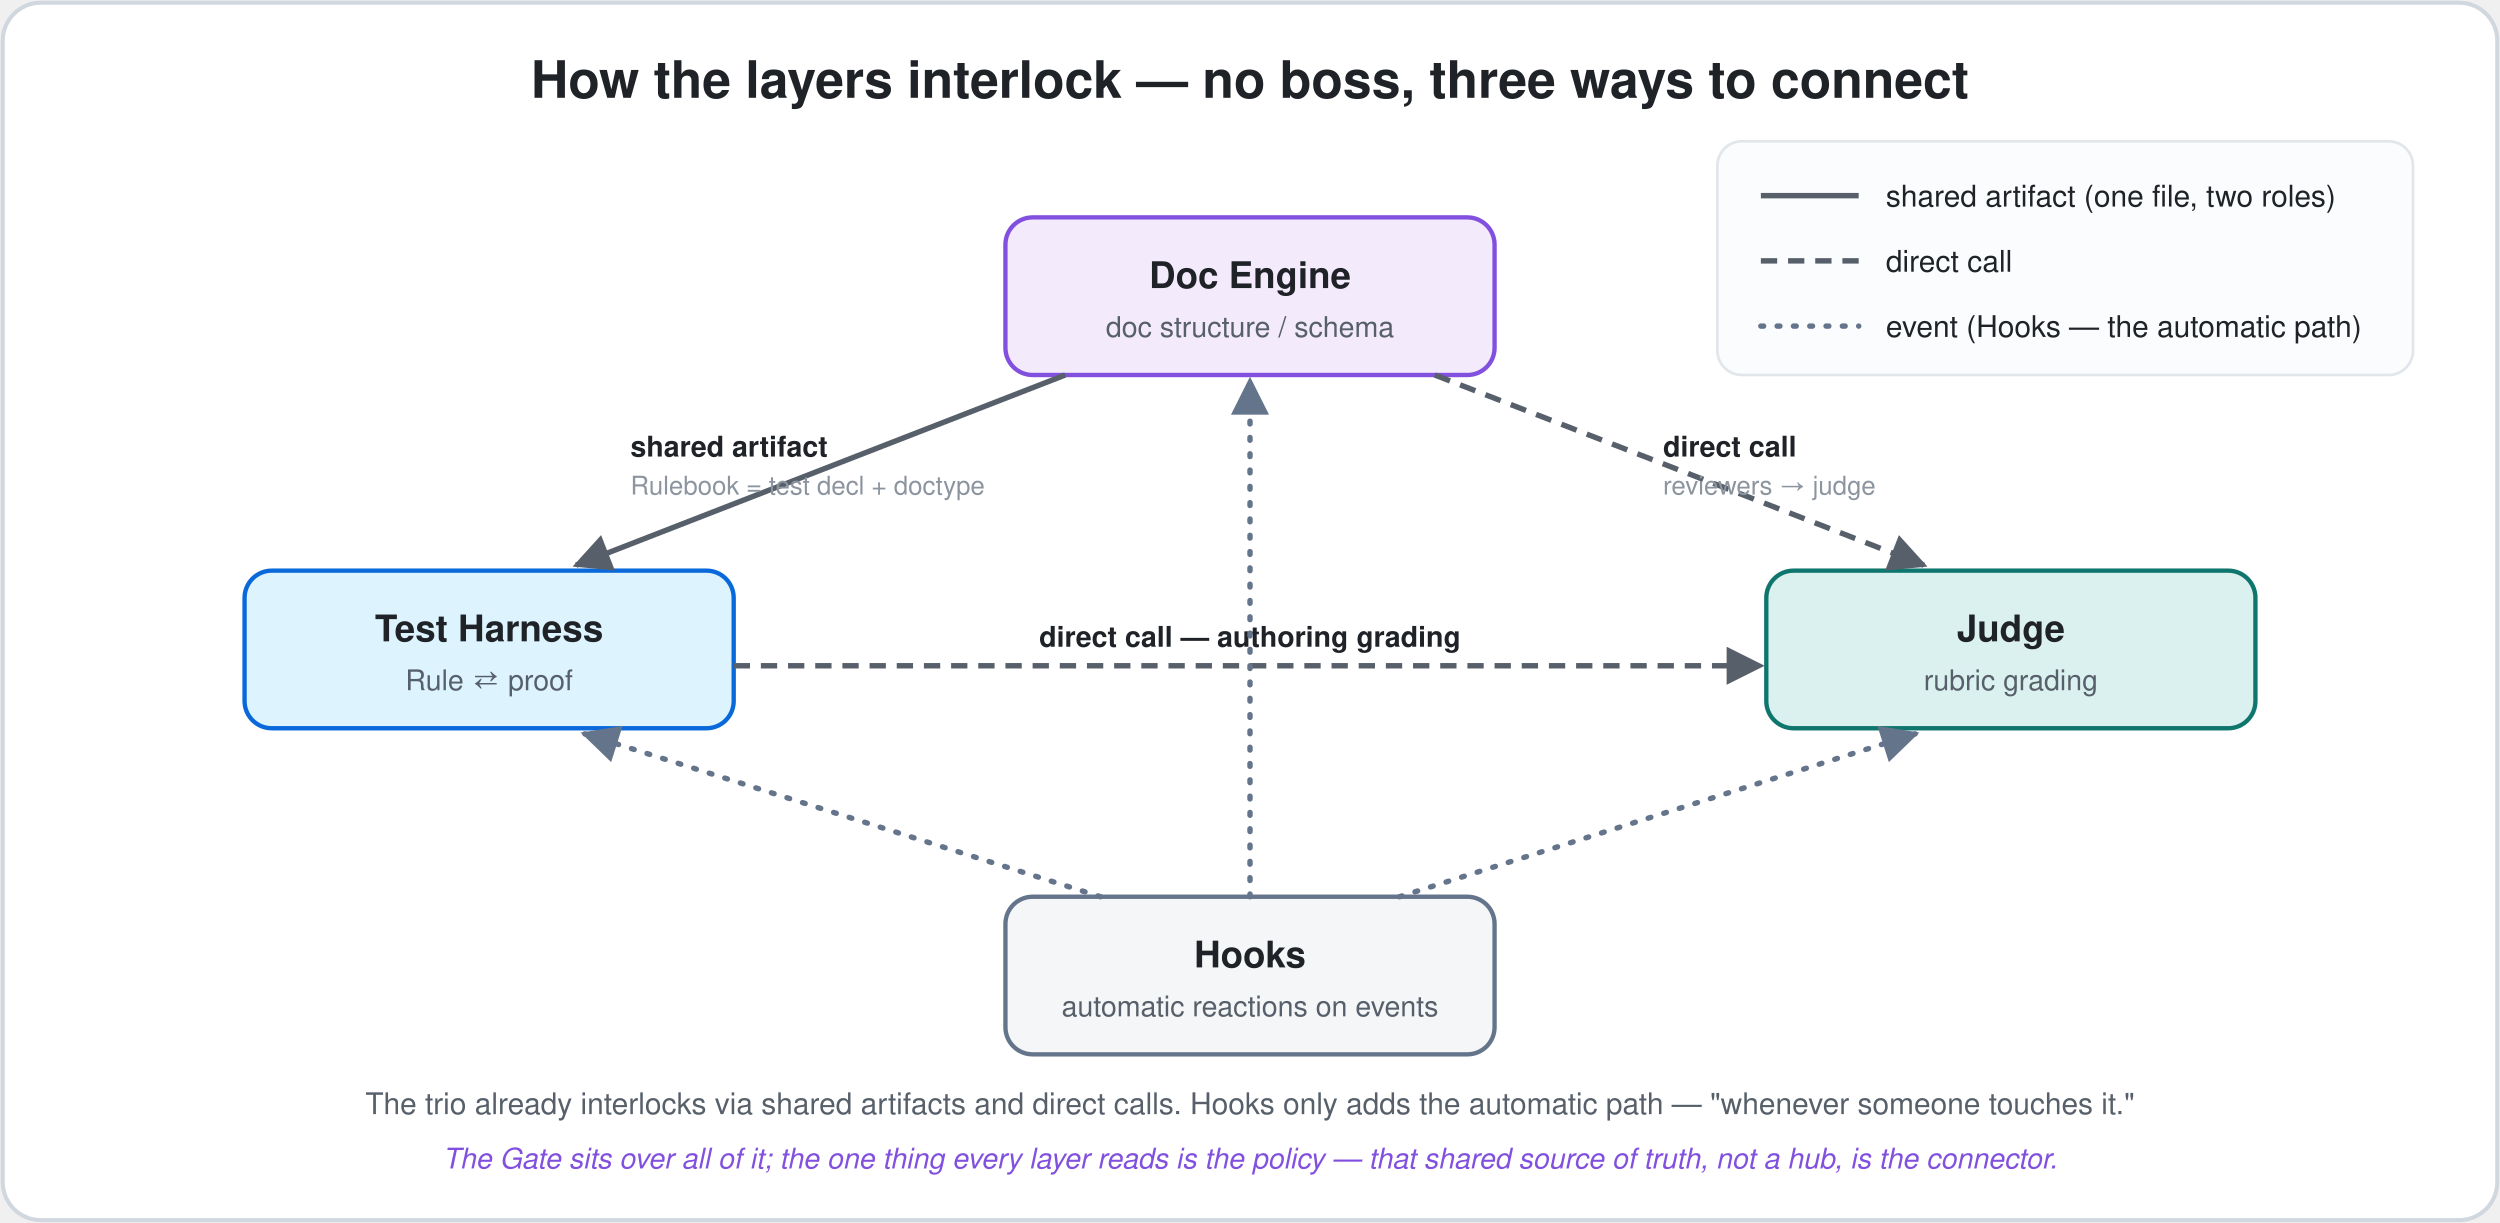
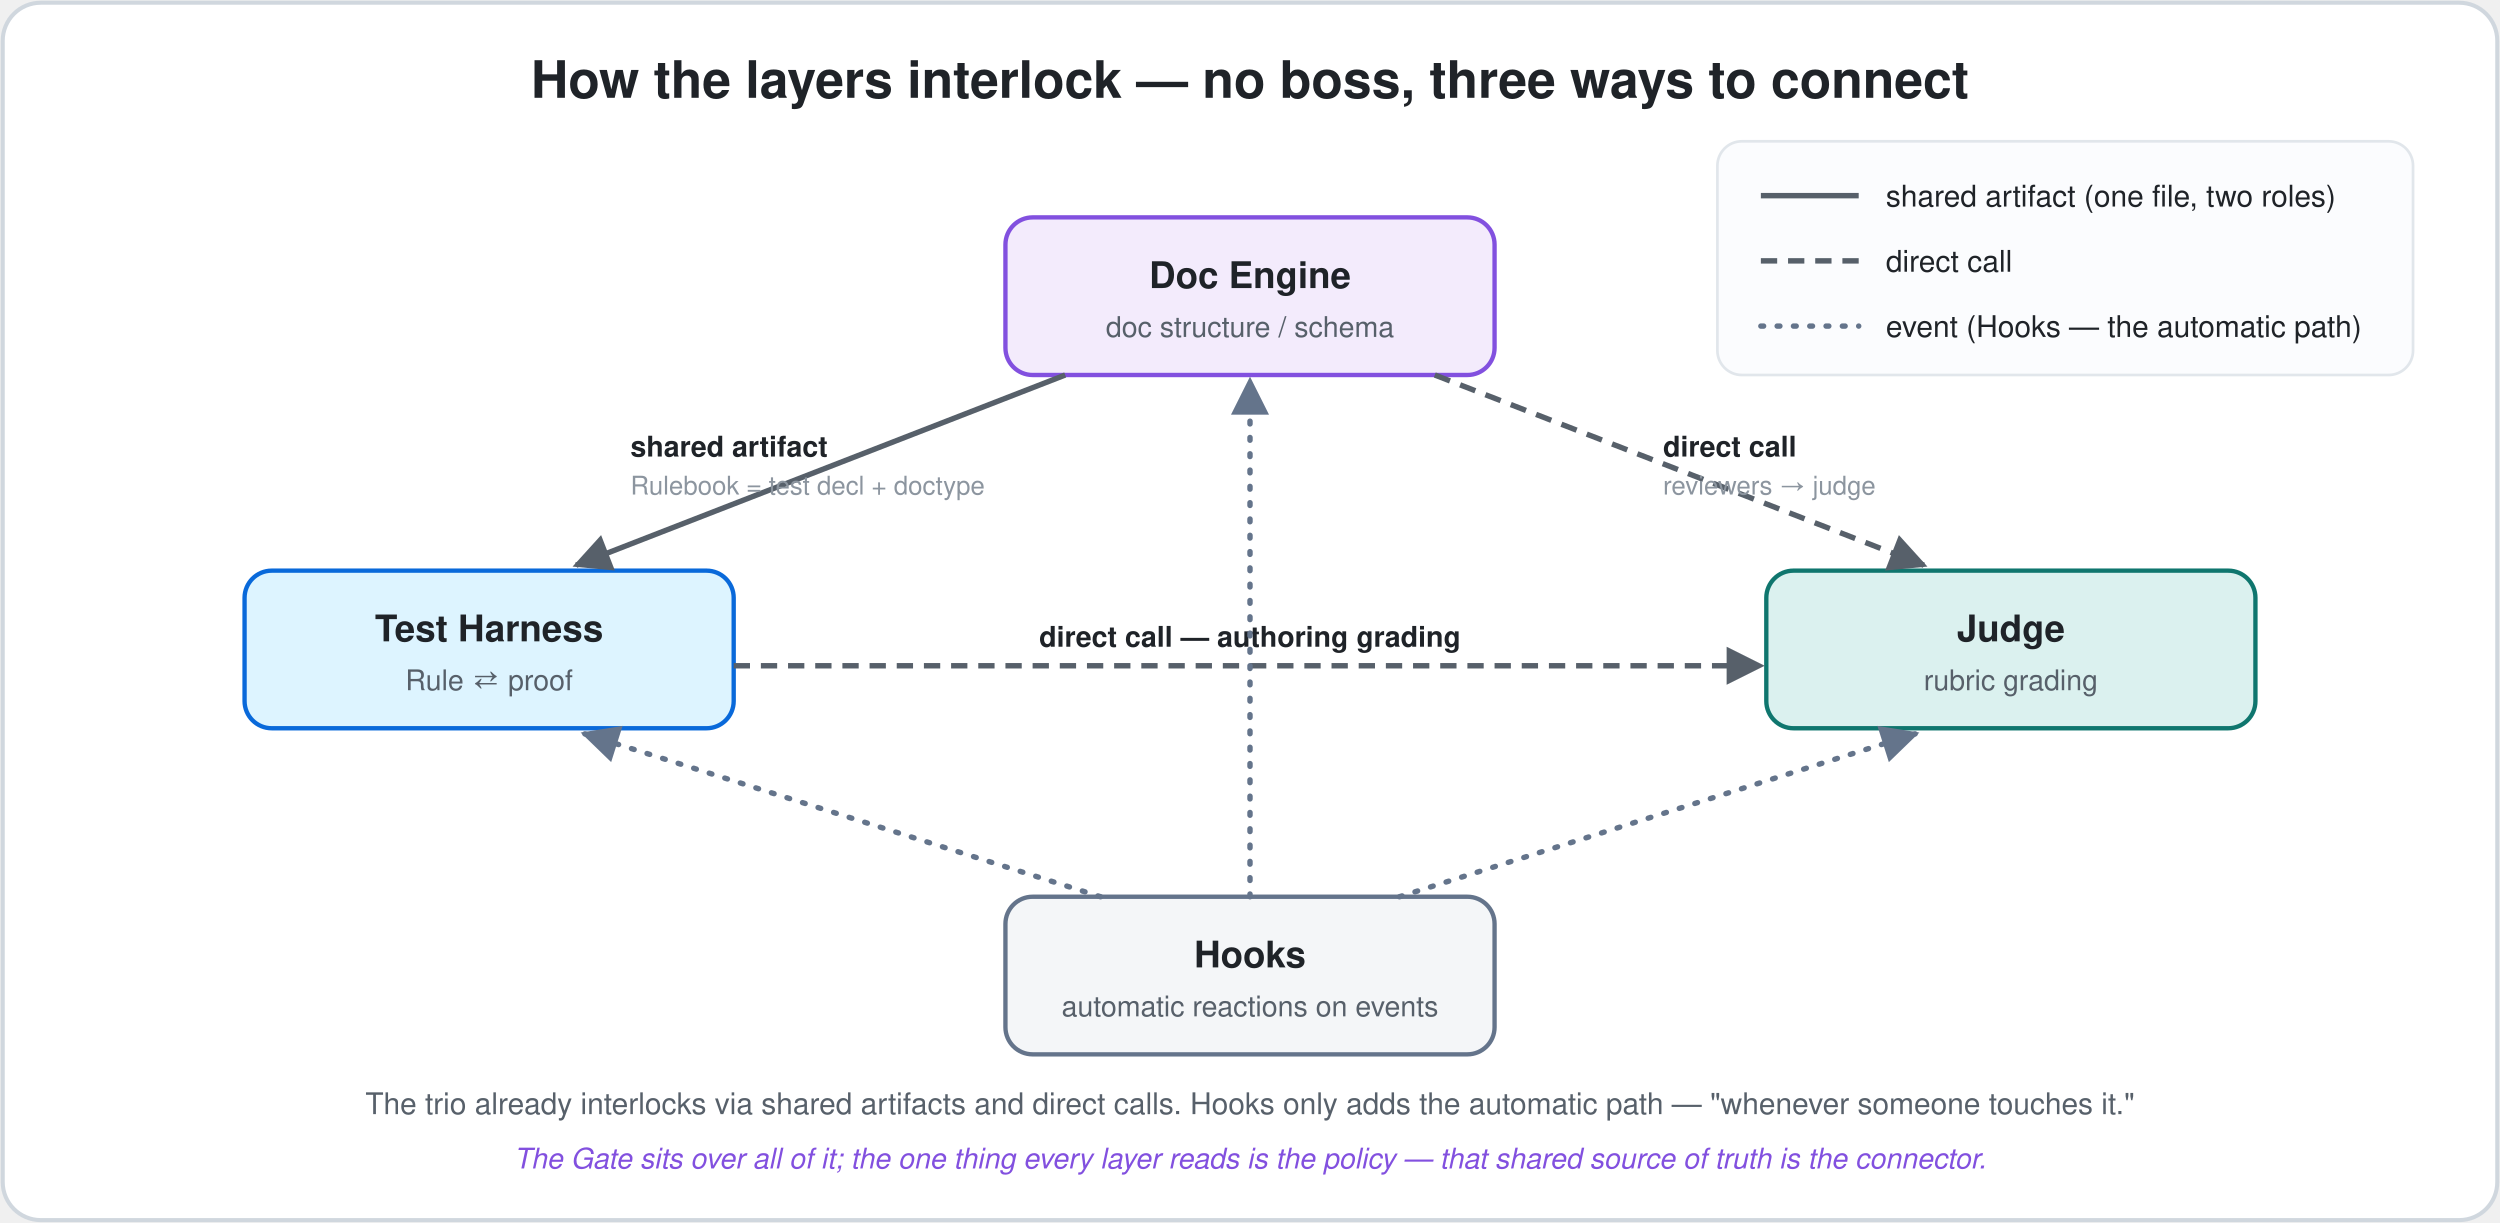
<svg xmlns="http://www.w3.org/2000/svg" viewBox="0 0 920 450" font-family="-apple-system, Segoe UI, Helvetica, Arial, sans-serif" role="img" aria-label="The five layers interlock three ways — shared artifact, direct call, event — with no central hub">
  <rect x="1" y="1" width="918" height="448" rx="14" fill="#ffffff" stroke="#d0d7de" stroke-width="1.5" />
  <text x="460" y="36" text-anchor="middle" font-size="19" font-weight="700" fill="#1f2328">How the layers interlock — no boss, three ways to connect</text>
  <rect x="632" y="52" width="256" height="86" rx="9" fill="#fbfcfe" stroke="#e1e6eb" />
  <line x1="648" y1="72" x2="684" y2="72" stroke="#57606a" stroke-width="2" />
  <text x="694" y="76" font-size="11" fill="#1f2328">shared artifact (one file, two roles)</text>
  <line x1="648" y1="96" x2="684" y2="96" stroke="#57606a" stroke-width="2" stroke-dasharray="6 4" />
  <text x="694" y="100" font-size="11" fill="#1f2328">direct call</text>
  <line x1="648" y1="120" x2="684" y2="120" stroke="#64748b" stroke-width="2" stroke-dasharray="1 5" stroke-linecap="round" />
  <text x="694" y="124" font-size="11" fill="#1f2328">event (Hooks — the automatic path)</text>
  <rect x="370" y="80" width="180" height="58" rx="10" fill="#f3ebfc" stroke="#8250df" stroke-width="1.6" />
  <text x="460" y="106" text-anchor="middle" font-size="13.5" font-weight="700" fill="#1f2328">Doc Engine</text>
  <text x="460" y="124" text-anchor="middle" font-size="10.5" fill="#57606a">doc structure / schema</text>
  <rect x="90" y="210" width="180" height="58" rx="10" fill="#ddf4ff" stroke="#0969da" stroke-width="1.6" />
  <text x="180" y="236" text-anchor="middle" font-size="13.5" font-weight="700" fill="#1f2328">Test Harness</text>
  <text x="180" y="254" text-anchor="middle" font-size="10.5" fill="#57606a">Rule ⇄ proof</text>
  <rect x="650" y="210" width="180" height="58" rx="10" fill="#dbf1ef" stroke="#0f766e" stroke-width="1.6" />
  <text x="740" y="236" text-anchor="middle" font-size="13.5" font-weight="700" fill="#1f2328">Judge</text>
  <text x="740" y="254" text-anchor="middle" font-size="10.5" fill="#57606a">rubric grading</text>
  <line x1="392" y1="138" x2="212" y2="208" stroke="#57606a" stroke-width="2" marker-end="url(#me)" />
  <text x="232" y="168" font-size="10.5" fill="#1f2328" font-weight="600">shared artifact</text>
  <text x="232" y="182" font-size="9.5" fill="#8c959f">Rulebook = test decl + doctype</text>
  <line x1="528" y1="138" x2="708" y2="208" stroke="#57606a" stroke-width="2" stroke-dasharray="6 4" marker-end="url(#me)" />
  <text x="612" y="168" font-size="10.5" fill="#1f2328" font-weight="600">direct call</text>
  <text x="612" y="182" font-size="9.5" fill="#8c959f">reviewers → judge</text>
  <line x1="270" y1="245" x2="648" y2="245" stroke="#57606a" stroke-width="2" stroke-dasharray="6 4" marker-end="url(#me)" />
  <text x="460" y="238" text-anchor="middle" font-size="10.5" fill="#1f2328" font-weight="600">direct call — authoring grading</text>
  <rect x="370" y="330" width="180" height="58" rx="10" fill="#f4f6f8" stroke="#64748b" stroke-width="1.6" />
  <text x="460" y="356" text-anchor="middle" font-size="13.5" font-weight="700" fill="#1f2328">Hooks</text>
  <text x="460" y="374" text-anchor="middle" font-size="10.5" fill="#57606a">automatic reactions on events</text>
  <line x1="405" y1="330" x2="215" y2="270" stroke="#64748b" stroke-width="2" stroke-dasharray="1 5" stroke-linecap="round" marker-end="url(#me2)" />
  <line x1="460" y1="330" x2="460" y2="140" stroke="#64748b" stroke-width="2" stroke-dasharray="1 5" stroke-linecap="round" marker-end="url(#me2)" />
  <line x1="515" y1="330" x2="705" y2="270" stroke="#64748b" stroke-width="2" stroke-dasharray="1 5" stroke-linecap="round" marker-end="url(#me2)" />
  <text x="460" y="410" text-anchor="middle" font-size="11" fill="#57606a">The trio already interlocks via shared artifacts and direct calls. Hooks only adds the automatic path — "whenever someone touches it."</text>
-   <text x="460" y="430" text-anchor="middle" font-size="10.5" font-style="italic" fill="#8250df">The Gate sits over all of it; the one thing every layer reads is the policy — that shared source of truth, not a hub, is the connector.</text>
+   <text x="460" y="430" text-anchor="middle" font-size="10.5" font-style="italic" fill="#8250df">The Gate sits over all of it; the one thing every layer reads is the policy — that shared source of truth is the connector.</text>
  <defs>
    <marker id="me" viewBox="0 0 10 10" refX="9" refY="5" markerWidth="7" markerHeight="7" orient="auto-start-reverse">
      <path d="M 0 0 L 10 5 L 0 10 z" fill="#57606a" />
    </marker>
    <marker id="me2" viewBox="0 0 10 10" refX="9" refY="5" markerWidth="7" markerHeight="7" orient="auto-start-reverse">
      <path d="M 0 0 L 10 5 L 0 10 z" fill="#64748b" />
    </marker>
  </defs>
</svg>
